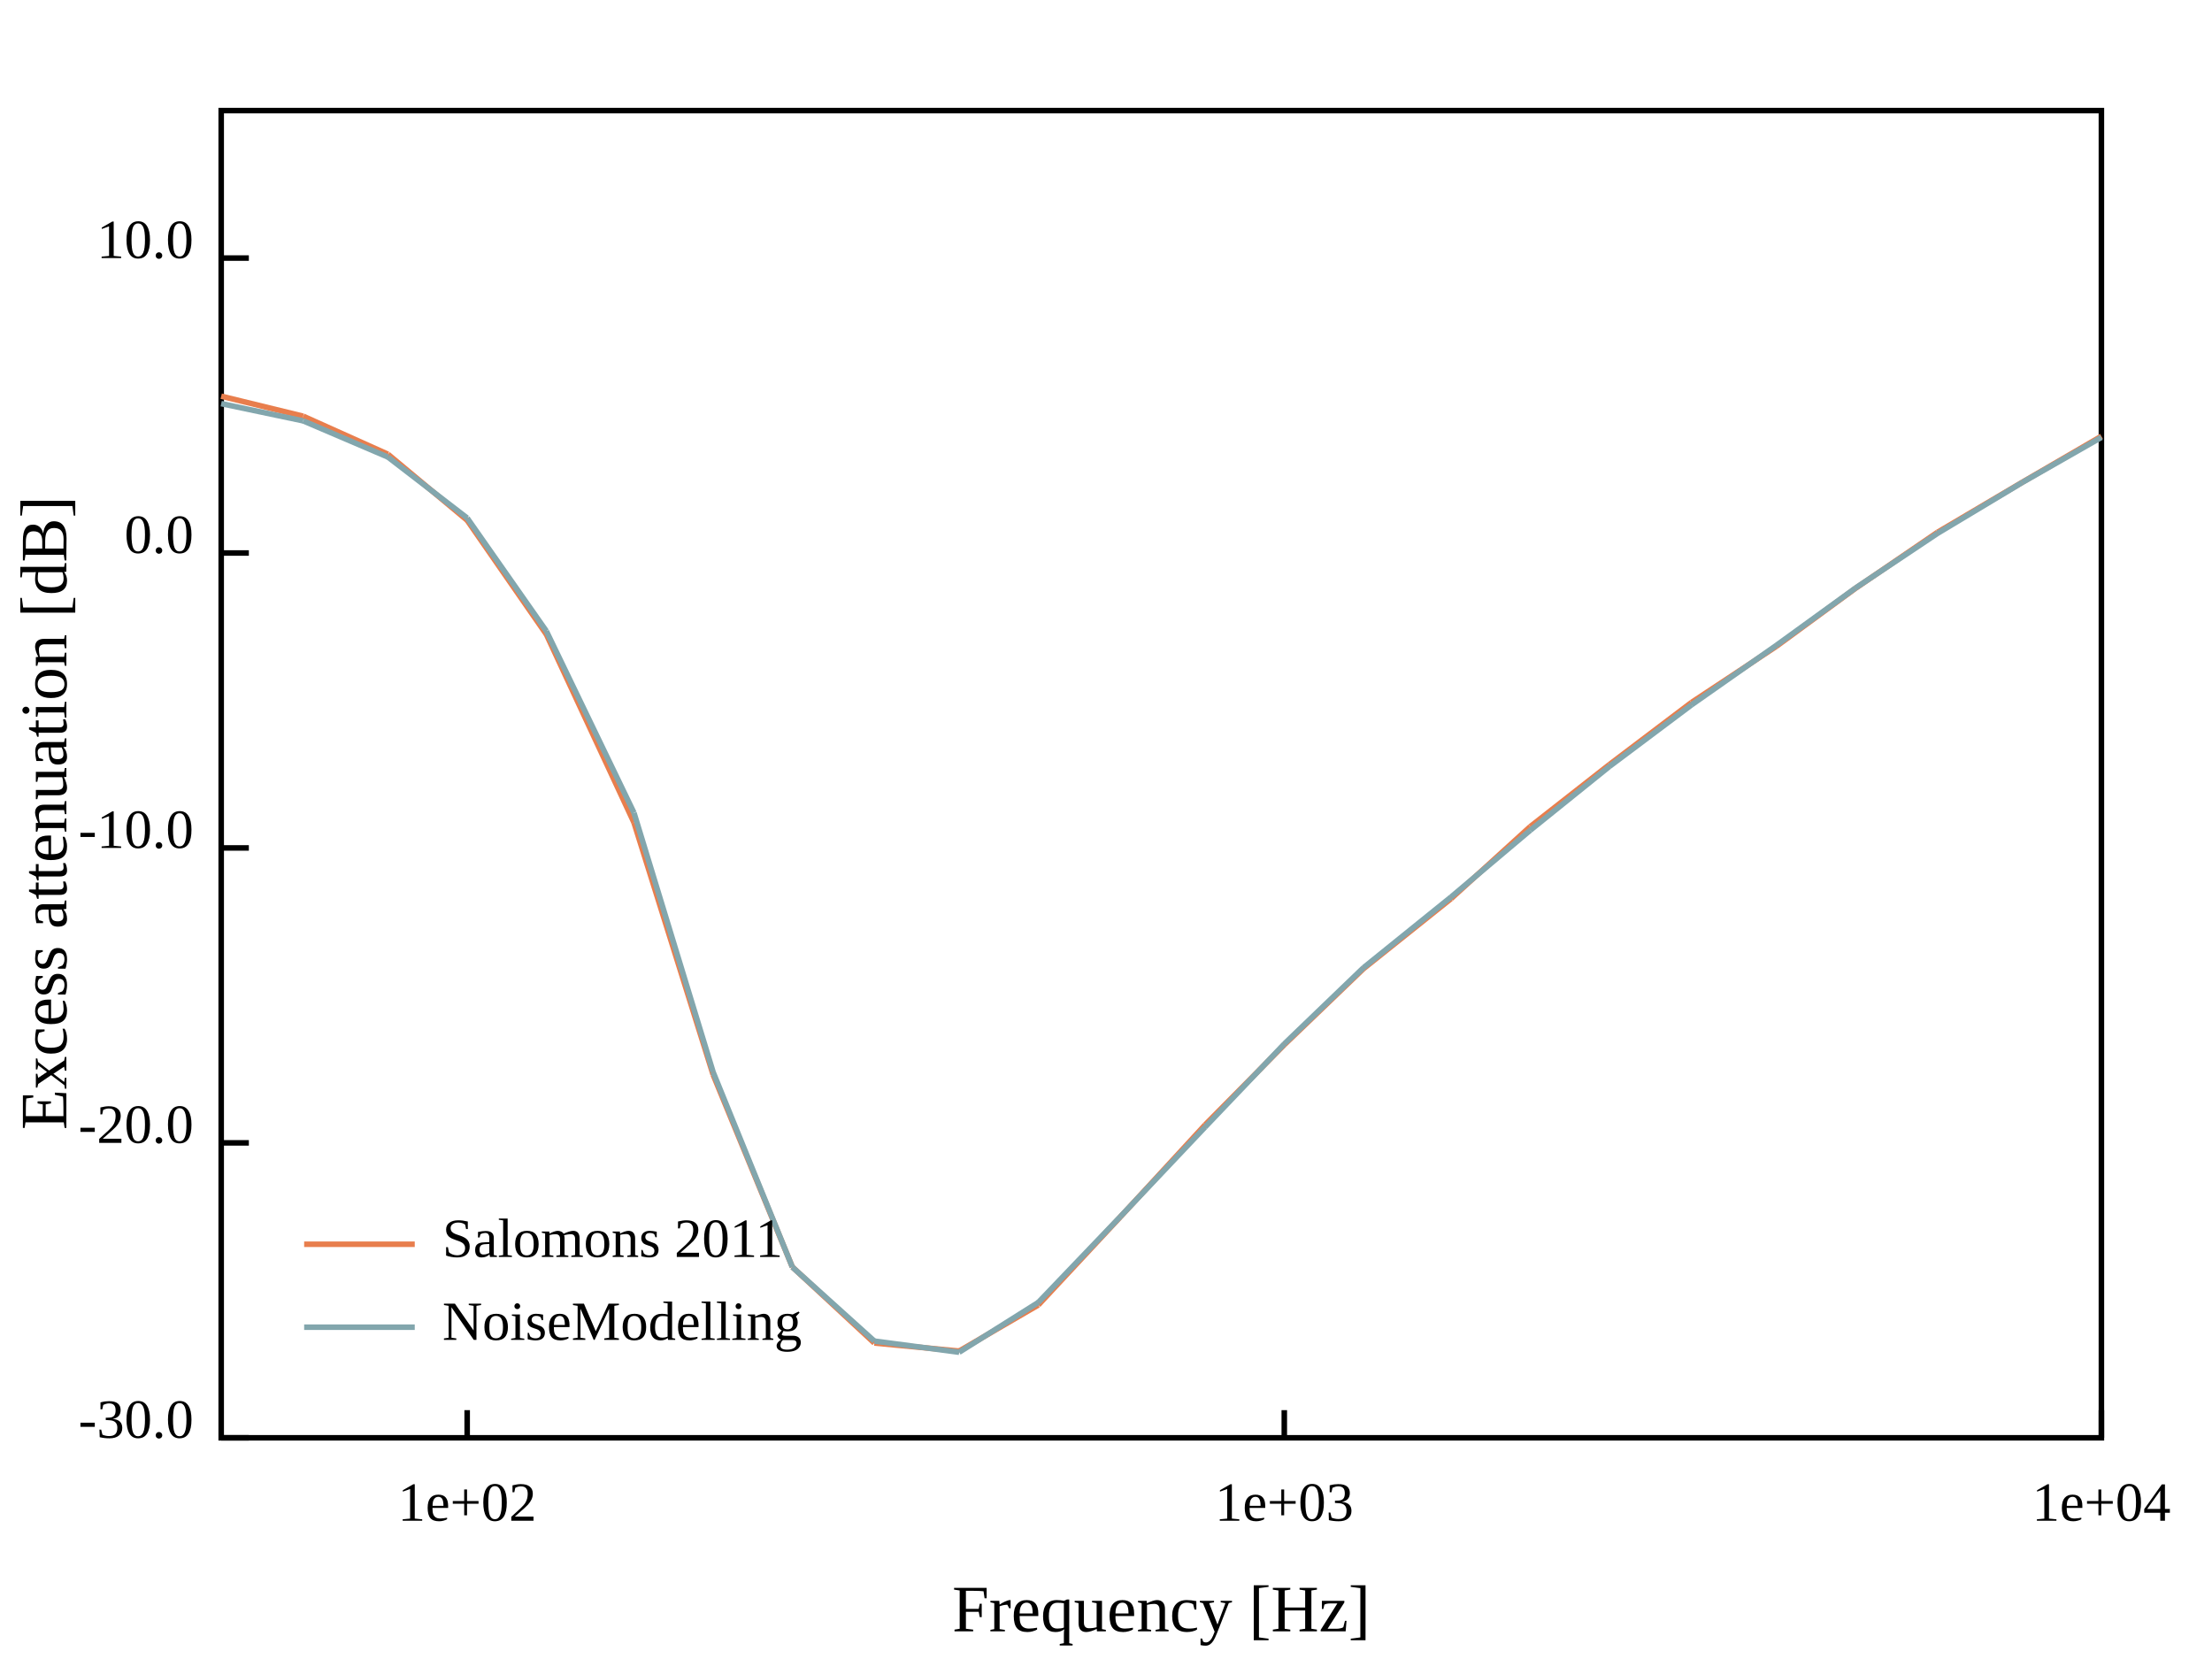
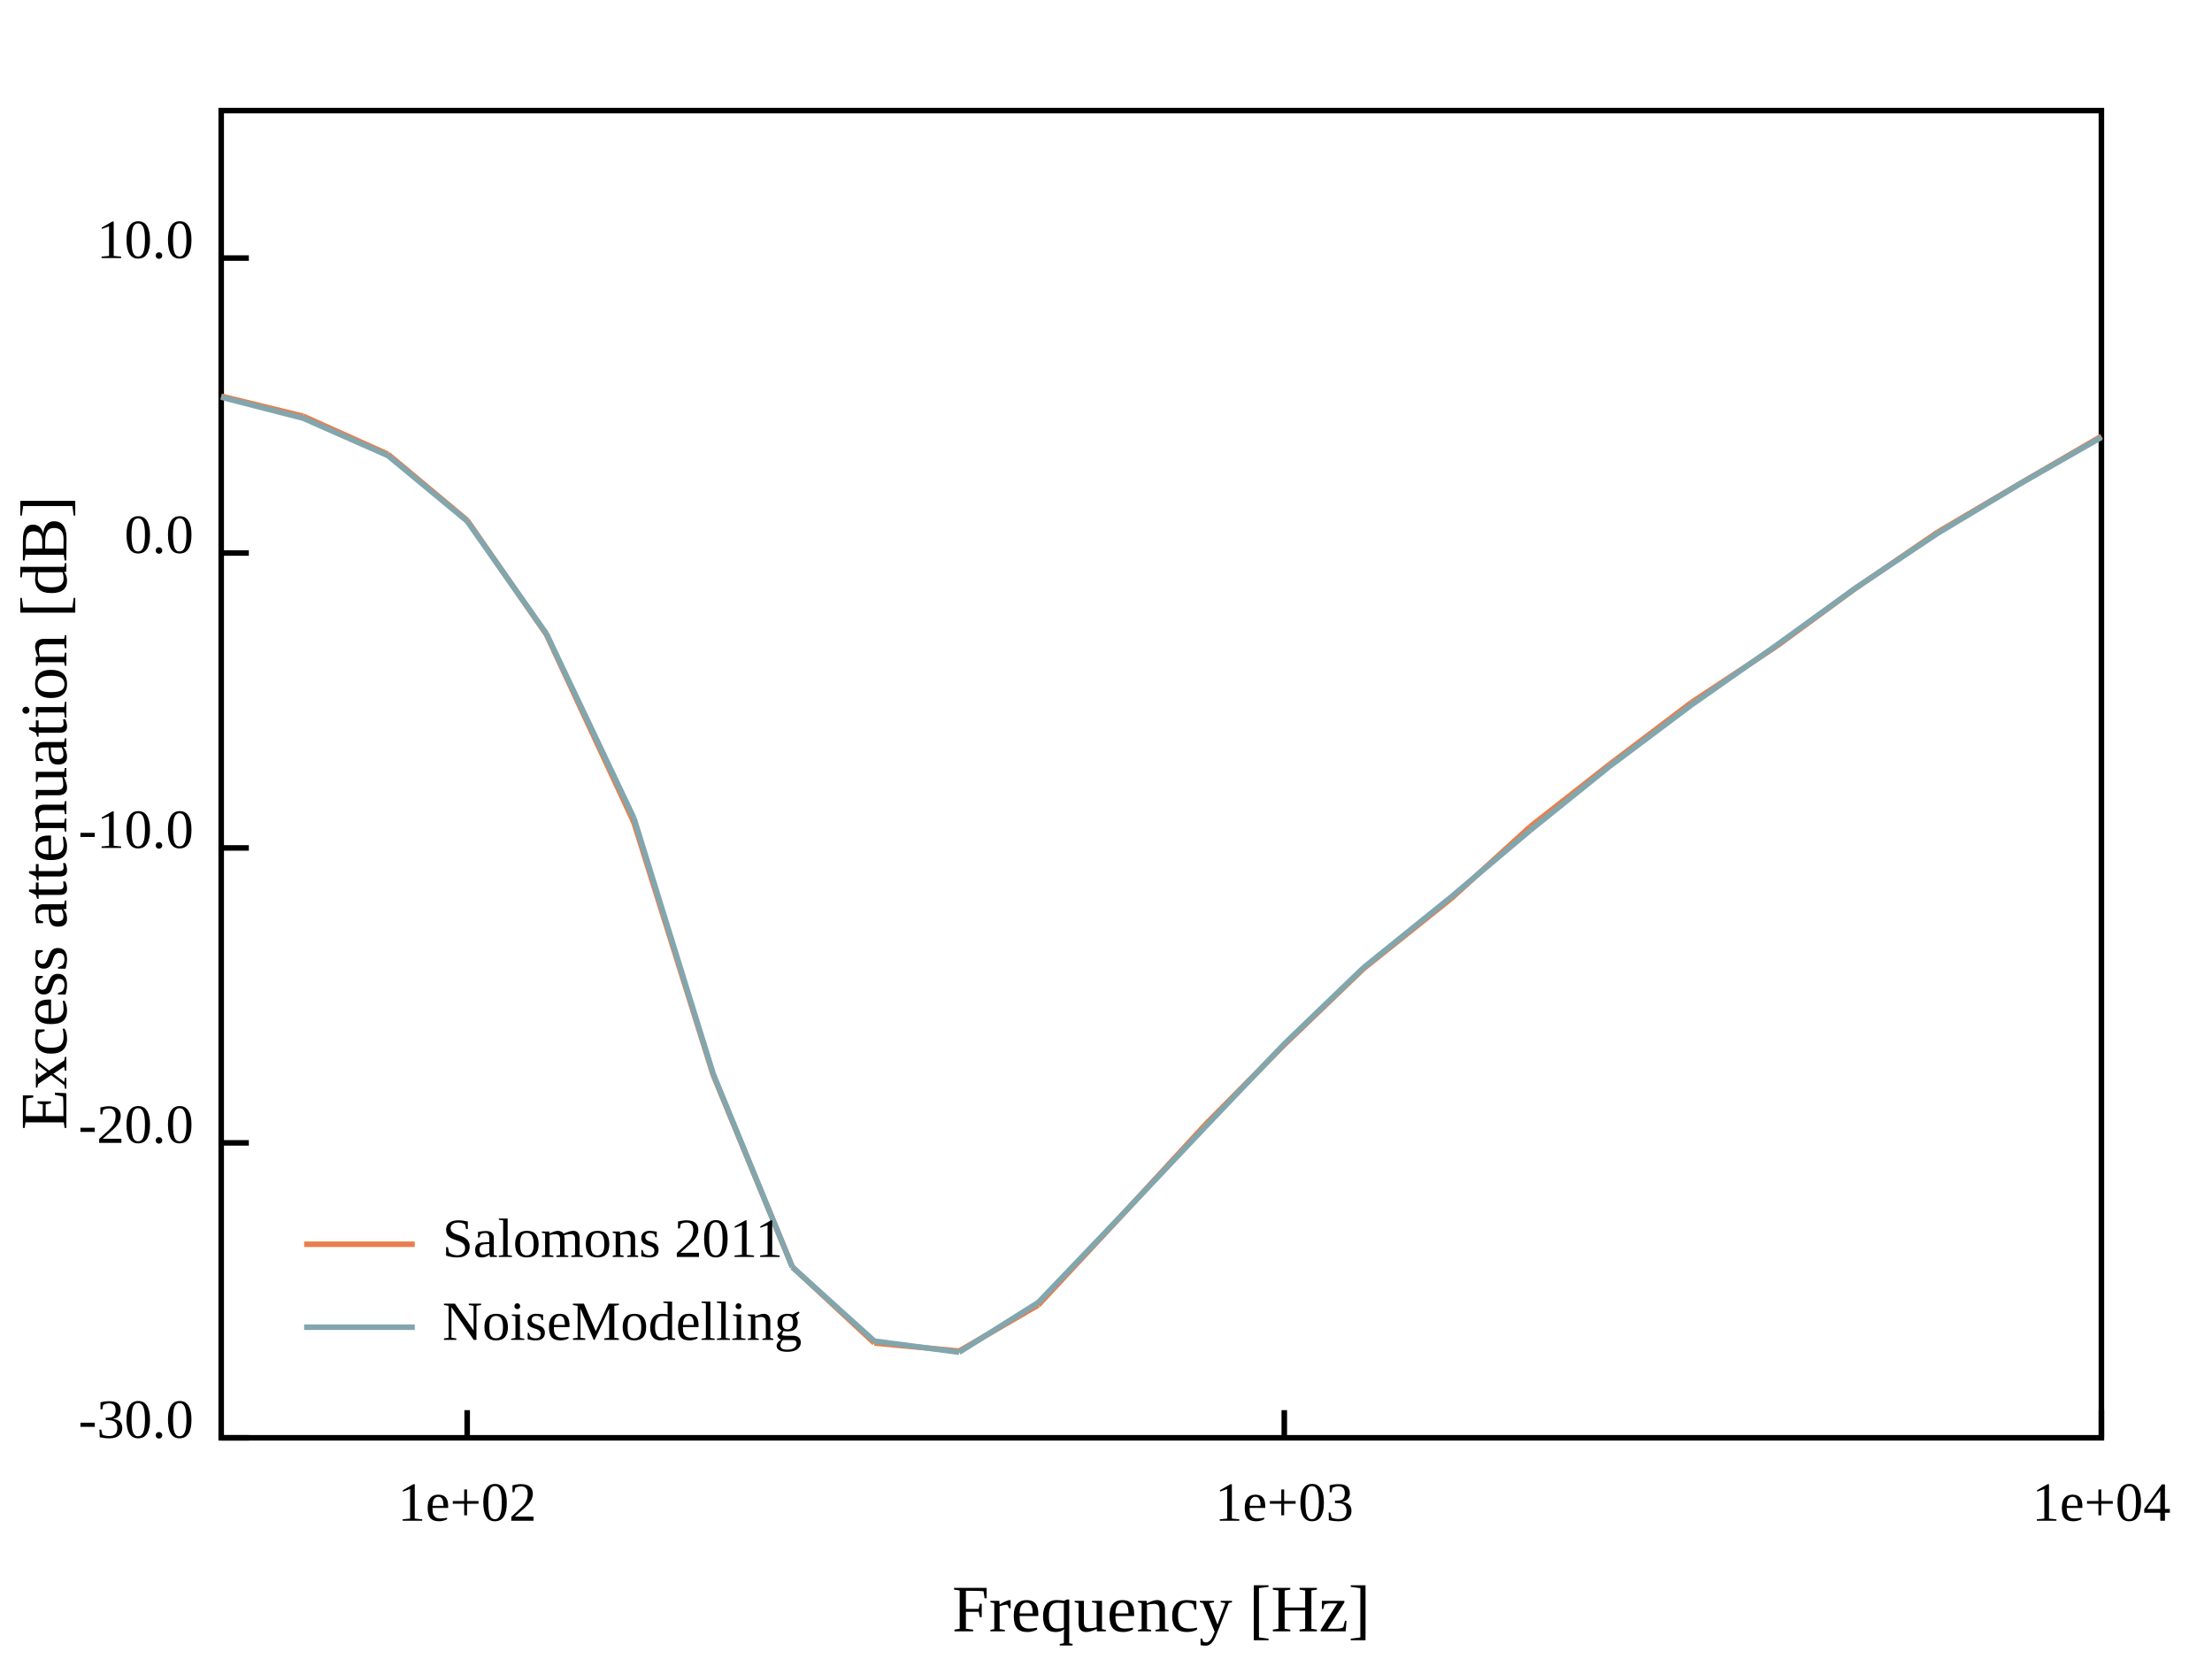
<svg xmlns="http://www.w3.org/2000/svg" height="300" width="400">
  <rect width="400" height="300" x="0" y="0" style="fill:white; stroke:none" />
  <rect width="340" height="240" x="40" y="20" style="fill:none; stroke-width:1;stroke:black" />
  <line x1="40" y1="260" x2="45" y2="260" style="fill:none; stroke-width:1; stroke:black" />
  <text x="35" y="260" text-anchor="end" style="stroke:none; fill:black; font-size:smaller">-30.0</text>
  <line x1="40" y1="206.667" x2="45" y2="206.667" style="fill:none; stroke-width:1; stroke:black" />
  <text x="35" y="206.667" text-anchor="end" style="stroke:none; fill:black; font-size:smaller">-20.0</text>
  <line x1="40" y1="153.333" x2="45" y2="153.333" style="fill:none; stroke-width:1; stroke:black" />
  <text x="35" y="153.333" text-anchor="end" style="stroke:none; fill:black; font-size:smaller">-10.0</text>
  <line x1="40" y1="100" x2="45" y2="100" style="fill:none; stroke-width:1; stroke:black" />
  <text x="35" y="100" text-anchor="end" style="stroke:none; fill:black; font-size:smaller">0.0</text>
  <line x1="40" y1="46.667" x2="45" y2="46.667" style="fill:none; stroke-width:1; stroke:black" />
  <text x="35" y="46.667" text-anchor="end" style="stroke:none; fill:black; font-size:smaller">10.0</text>
  <line x1="84.48" y1="260" x2="84.48" y2="255" style="fill:none; stroke-width:1; stroke:black" />
  <text x="84.48" y="275" text-anchor="middle" style="stroke:none; fill:black; font-size:smaller">1e+02</text>
  <line x1="232.24" y1="260" x2="232.24" y2="255" style="fill:none; stroke-width:1; stroke:black" />
  <text x="232.24" y="275" text-anchor="middle" style="stroke:none; fill:black; font-size:smaller">1e+03</text>
  <line x1="380" y1="260" x2="380" y2="255" style="fill:none; stroke-width:1; stroke:black" />
  <text x="380" y="275" text-anchor="middle" style="stroke:none; fill:black; font-size:smaller">1e+04</text>
  <line x1="40" y1="71.644" x2="54.831" y2="75.264" style="fill:none; stroke-width:1; stroke:rgb(232,126,77)" />
  <line x1="54.831" y1="75.264" x2="70.161" y2="82.142" style="fill:none; stroke-width:1; stroke:rgb(232,126,77)" />
  <line x1="70.161" y1="82.142" x2="84.48" y2="94.087" style="fill:none; stroke-width:1; stroke:rgb(232,126,77)" />
  <line x1="84.48" y1="94.087" x2="98.8" y2="114.721" style="fill:none; stroke-width:1; stroke:rgb(232,126,77)" />
  <line x1="98.8" y1="114.721" x2="114.641" y2="148.748" style="fill:none; stroke-width:1; stroke:rgb(232,126,77)" />
  <line x1="114.641" y1="148.748" x2="128.96" y2="194.359" style="fill:none; stroke-width:1; stroke:rgb(232,126,77)" />
  <line x1="128.96" y1="194.359" x2="143.28" y2="229.11" style="fill:none; stroke-width:1; stroke:rgb(232,126,77)" />
  <line x1="143.28" y1="229.11" x2="158.11" y2="242.866" style="fill:none; stroke-width:1; stroke:rgb(232,126,77)" />
  <line x1="158.11" y1="242.866" x2="173.441" y2="244.314" style="fill:none; stroke-width:1; stroke:rgb(232,126,77)" />
  <line x1="173.441" y1="244.314" x2="187.76" y2="235.988" style="fill:none; stroke-width:1; stroke:rgb(232,126,77)" />
  <line x1="187.76" y1="235.988" x2="202.591" y2="220.06" style="fill:none; stroke-width:1; stroke:rgb(232,126,77)" />
  <line x1="202.591" y1="220.06" x2="217.921" y2="203.409" style="fill:none; stroke-width:1; stroke:rgb(232,126,77)" />
  <line x1="217.921" y1="203.409" x2="232.24" y2="188.929" style="fill:none; stroke-width:1; stroke:rgb(232,126,77)" />
  <line x1="232.24" y1="188.929" x2="246.559" y2="175.173" style="fill:none; stroke-width:1; stroke:rgb(232,126,77)" />
  <line x1="246.559" y1="175.173" x2="262.401" y2="162.504" style="fill:none; stroke-width:1; stroke:rgb(232,126,77)" />
  <line x1="262.401" y1="162.504" x2="276.72" y2="149.472" style="fill:none; stroke-width:1; stroke:rgb(232,126,77)" />
  <line x1="276.72" y1="149.472" x2="291.04" y2="138.25" style="fill:none; stroke-width:1; stroke:rgb(232,126,77)" />
  <line x1="291.04" y1="138.25" x2="305.87" y2="127.029" style="fill:none; stroke-width:1; stroke:rgb(232,126,77)" />
  <line x1="305.87" y1="127.029" x2="321.2" y2="116.893" style="fill:none; stroke-width:1; stroke:rgb(232,126,77)" />
  <line x1="321.2" y1="116.893" x2="335.52" y2="106.395" style="fill:none; stroke-width:1; stroke:rgb(232,126,77)" />
  <line x1="335.52" y1="106.395" x2="350.351" y2="96.259" style="fill:none; stroke-width:1; stroke:rgb(232,126,77)" />
  <line x1="350.351" y1="96.259" x2="365.681" y2="87.21" style="fill:none; stroke-width:1; stroke:rgb(232,126,77)" />
  <line x1="365.681" y1="87.21" x2="380" y2="78.884" style="fill:none; stroke-width:1; stroke:rgb(232,126,77)" />
-   <line x1="40" y1="72.99" x2="54.831" y2="76.106" style="fill:none; stroke-width:1; stroke:rgb(130,166,173)" />
-   <line x1="54.831" y1="76.106" x2="70.161" y2="82.655" style="fill:none; stroke-width:1; stroke:rgb(130,166,173)" />
-   <line x1="70.161" y1="82.655" x2="84.48" y2="93.675" style="fill:none; stroke-width:1; stroke:rgb(130,166,173)" />
-   <line x1="84.48" y1="93.675" x2="98.8" y2="114.123" style="fill:none; stroke-width:1; stroke:rgb(130,166,173)" />
-   <line x1="98.8" y1="114.123" x2="114.641" y2="146.979" style="fill:none; stroke-width:1; stroke:rgb(130,166,173)" />
-   <line x1="114.641" y1="146.979" x2="128.96" y2="193.882" style="fill:none; stroke-width:1; stroke:rgb(130,166,173)" />
-   <line x1="128.96" y1="193.882" x2="143.28" y2="229.132" style="fill:none; stroke-width:1; stroke:rgb(130,166,173)" />
-   <line x1="143.28" y1="229.132" x2="158.11" y2="242.51" style="fill:none; stroke-width:1; stroke:rgb(130,166,173)" />
+   <line x1="40" y1="71.824" x2="54.831" y2="75.626" style="fill:none; stroke-width:1; stroke:rgb(130,166,173)" />
+   <line x1="54.831" y1="75.626" x2="70.161" y2="82.392" style="fill:none; stroke-width:1; stroke:rgb(130,166,173)" />
+   <line x1="70.161" y1="82.392" x2="84.48" y2="94.242" style="fill:none; stroke-width:1; stroke:rgb(130,166,173)" />
+   <line x1="84.48" y1="94.242" x2="98.8" y2="114.58" style="fill:none; stroke-width:1; stroke:rgb(130,166,173)" />
+   <line x1="98.8" y1="114.58" x2="114.641" y2="147.959" style="fill:none; stroke-width:1; stroke:rgb(130,166,173)" />
+   <line x1="114.641" y1="147.959" x2="128.96" y2="194.163" style="fill:none; stroke-width:1; stroke:rgb(130,166,173)" />
+   <line x1="128.96" y1="194.163" x2="143.28" y2="229.131" style="fill:none; stroke-width:1; stroke:rgb(130,166,173)" />
+   <line x1="143.28" y1="229.131" x2="158.11" y2="242.51" style="fill:none; stroke-width:1; stroke:rgb(130,166,173)" />
  <line x1="158.11" y1="242.51" x2="173.441" y2="244.53" style="fill:none; stroke-width:1; stroke:rgb(130,166,173)" />
  <line x1="173.441" y1="244.53" x2="187.76" y2="235.52" style="fill:none; stroke-width:1; stroke:rgb(130,166,173)" />
  <line x1="187.76" y1="235.52" x2="202.591" y2="220.011" style="fill:none; stroke-width:1; stroke:rgb(130,166,173)" />
  <line x1="202.591" y1="220.011" x2="217.921" y2="203.804" style="fill:none; stroke-width:1; stroke:rgb(130,166,173)" />
  <line x1="217.921" y1="203.804" x2="232.24" y2="188.771" style="fill:none; stroke-width:1; stroke:rgb(130,166,173)" />
  <line x1="232.24" y1="188.771" x2="246.559" y2="174.997" style="fill:none; stroke-width:1; stroke:rgb(130,166,173)" />
  <line x1="246.559" y1="174.997" x2="262.401" y2="162.206" style="fill:none; stroke-width:1; stroke:rgb(130,166,173)" />
  <line x1="262.401" y1="162.206" x2="276.72" y2="150.135" style="fill:none; stroke-width:1; stroke:rgb(130,166,173)" />
  <line x1="276.72" y1="150.135" x2="291.04" y2="138.595" style="fill:none; stroke-width:1; stroke:rgb(130,166,173)" />
  <line x1="291.04" y1="138.595" x2="305.87" y2="127.471" style="fill:none; stroke-width:1; stroke:rgb(130,166,173)" />
  <line x1="305.87" y1="127.471" x2="321.2" y2="116.716" style="fill:none; stroke-width:1; stroke:rgb(130,166,173)" />
  <line x1="321.2" y1="116.716" x2="335.52" y2="106.347" style="fill:none; stroke-width:1; stroke:rgb(130,166,173)" />
  <line x1="335.52" y1="106.347" x2="350.351" y2="96.459" style="fill:none; stroke-width:1; stroke:rgb(130,166,173)" />
  <line x1="350.351" y1="96.459" x2="365.681" y2="87.25" style="fill:none; stroke-width:1; stroke:rgb(130,166,173)" />
  <line x1="365.681" y1="87.25" x2="380" y2="79.084" style="fill:none; stroke-width:1; stroke:rgb(130,166,173)" />
  <text x="210" y="295" text-anchor="middle" style="stroke:none; fill:black">Frequency [Hz]</text>
  <text x="5" y="140" transform="rotate(-90, 12, 140)" text-anchor="middle" style="stroke:none; fill:black">Excess attenuation [dB]</text>
  <line x1="55" y1="225" x2="75" y2="225" style="fill:none; stroke-width:1; stroke:rgb(232,126,77)" />
  <text x="80" y="225" dominant-baseline="middle" style="stroke:none; fill:black; font-size:smaller">Salomons 2011</text>
  <line x1="55" y1="240" x2="75" y2="240" style="fill:none; stroke-width:1; stroke:rgb(130,166,173)" />
  <text x="80" y="240" dominant-baseline="middle" style="stroke:none; fill:black; font-size:smaller">NoiseModelling</text>
</svg>
